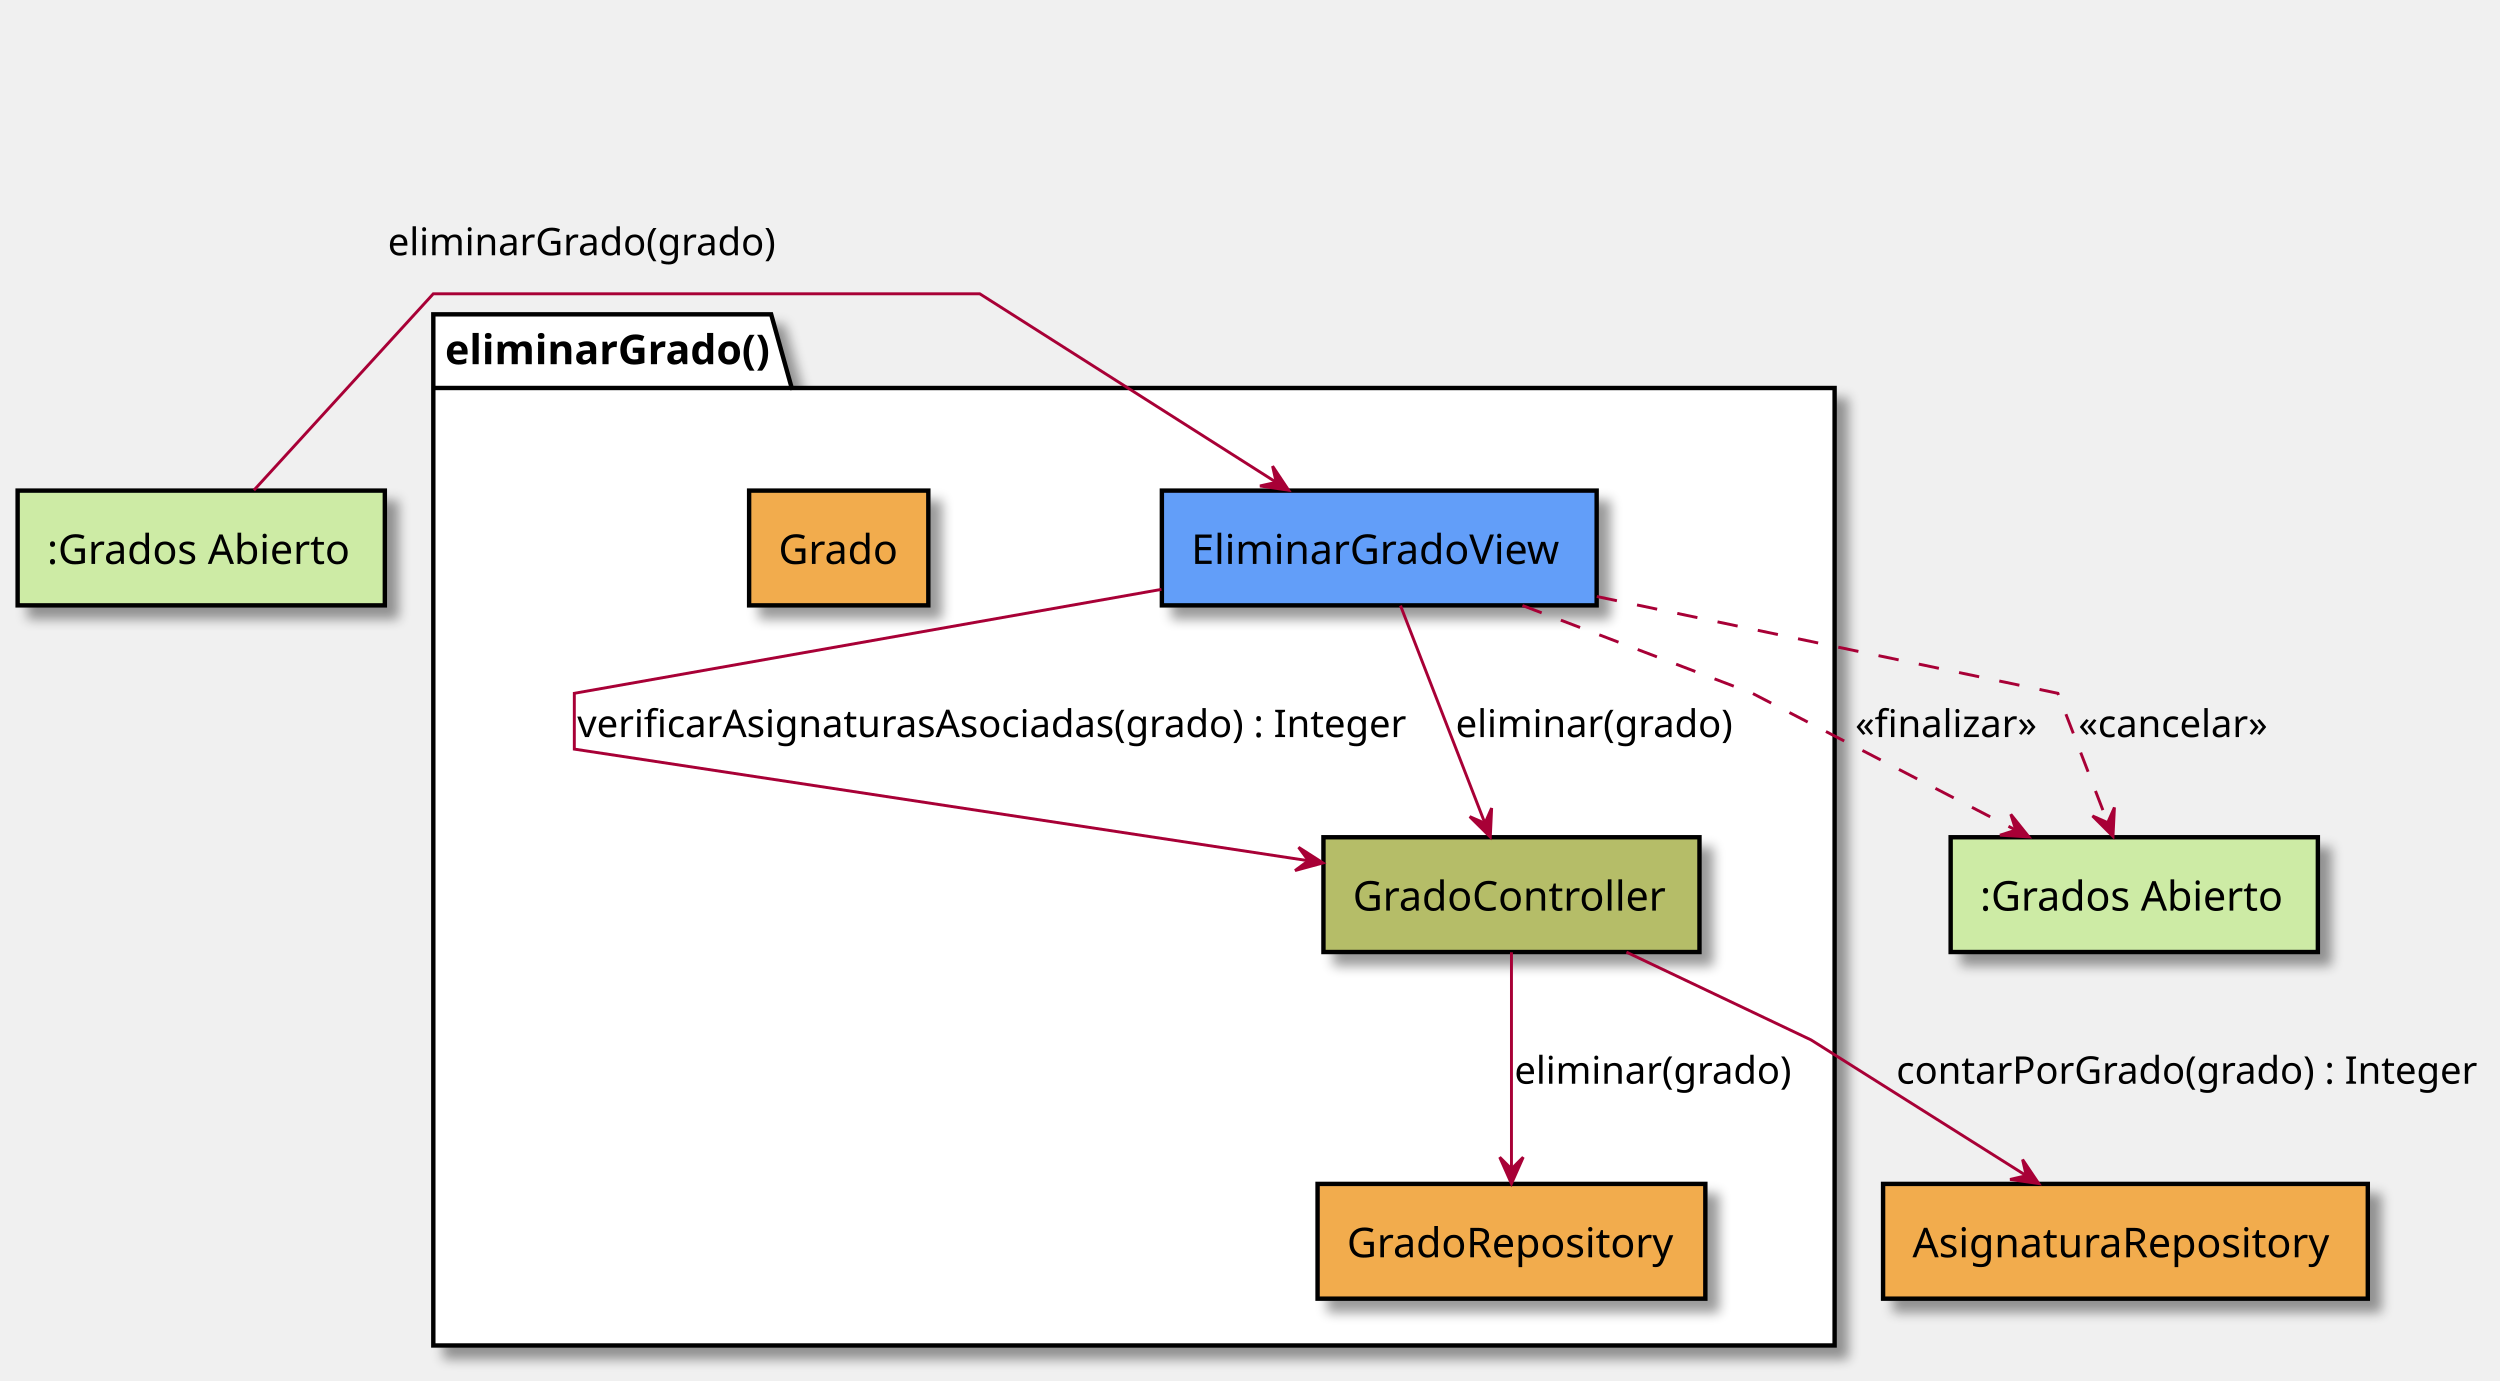
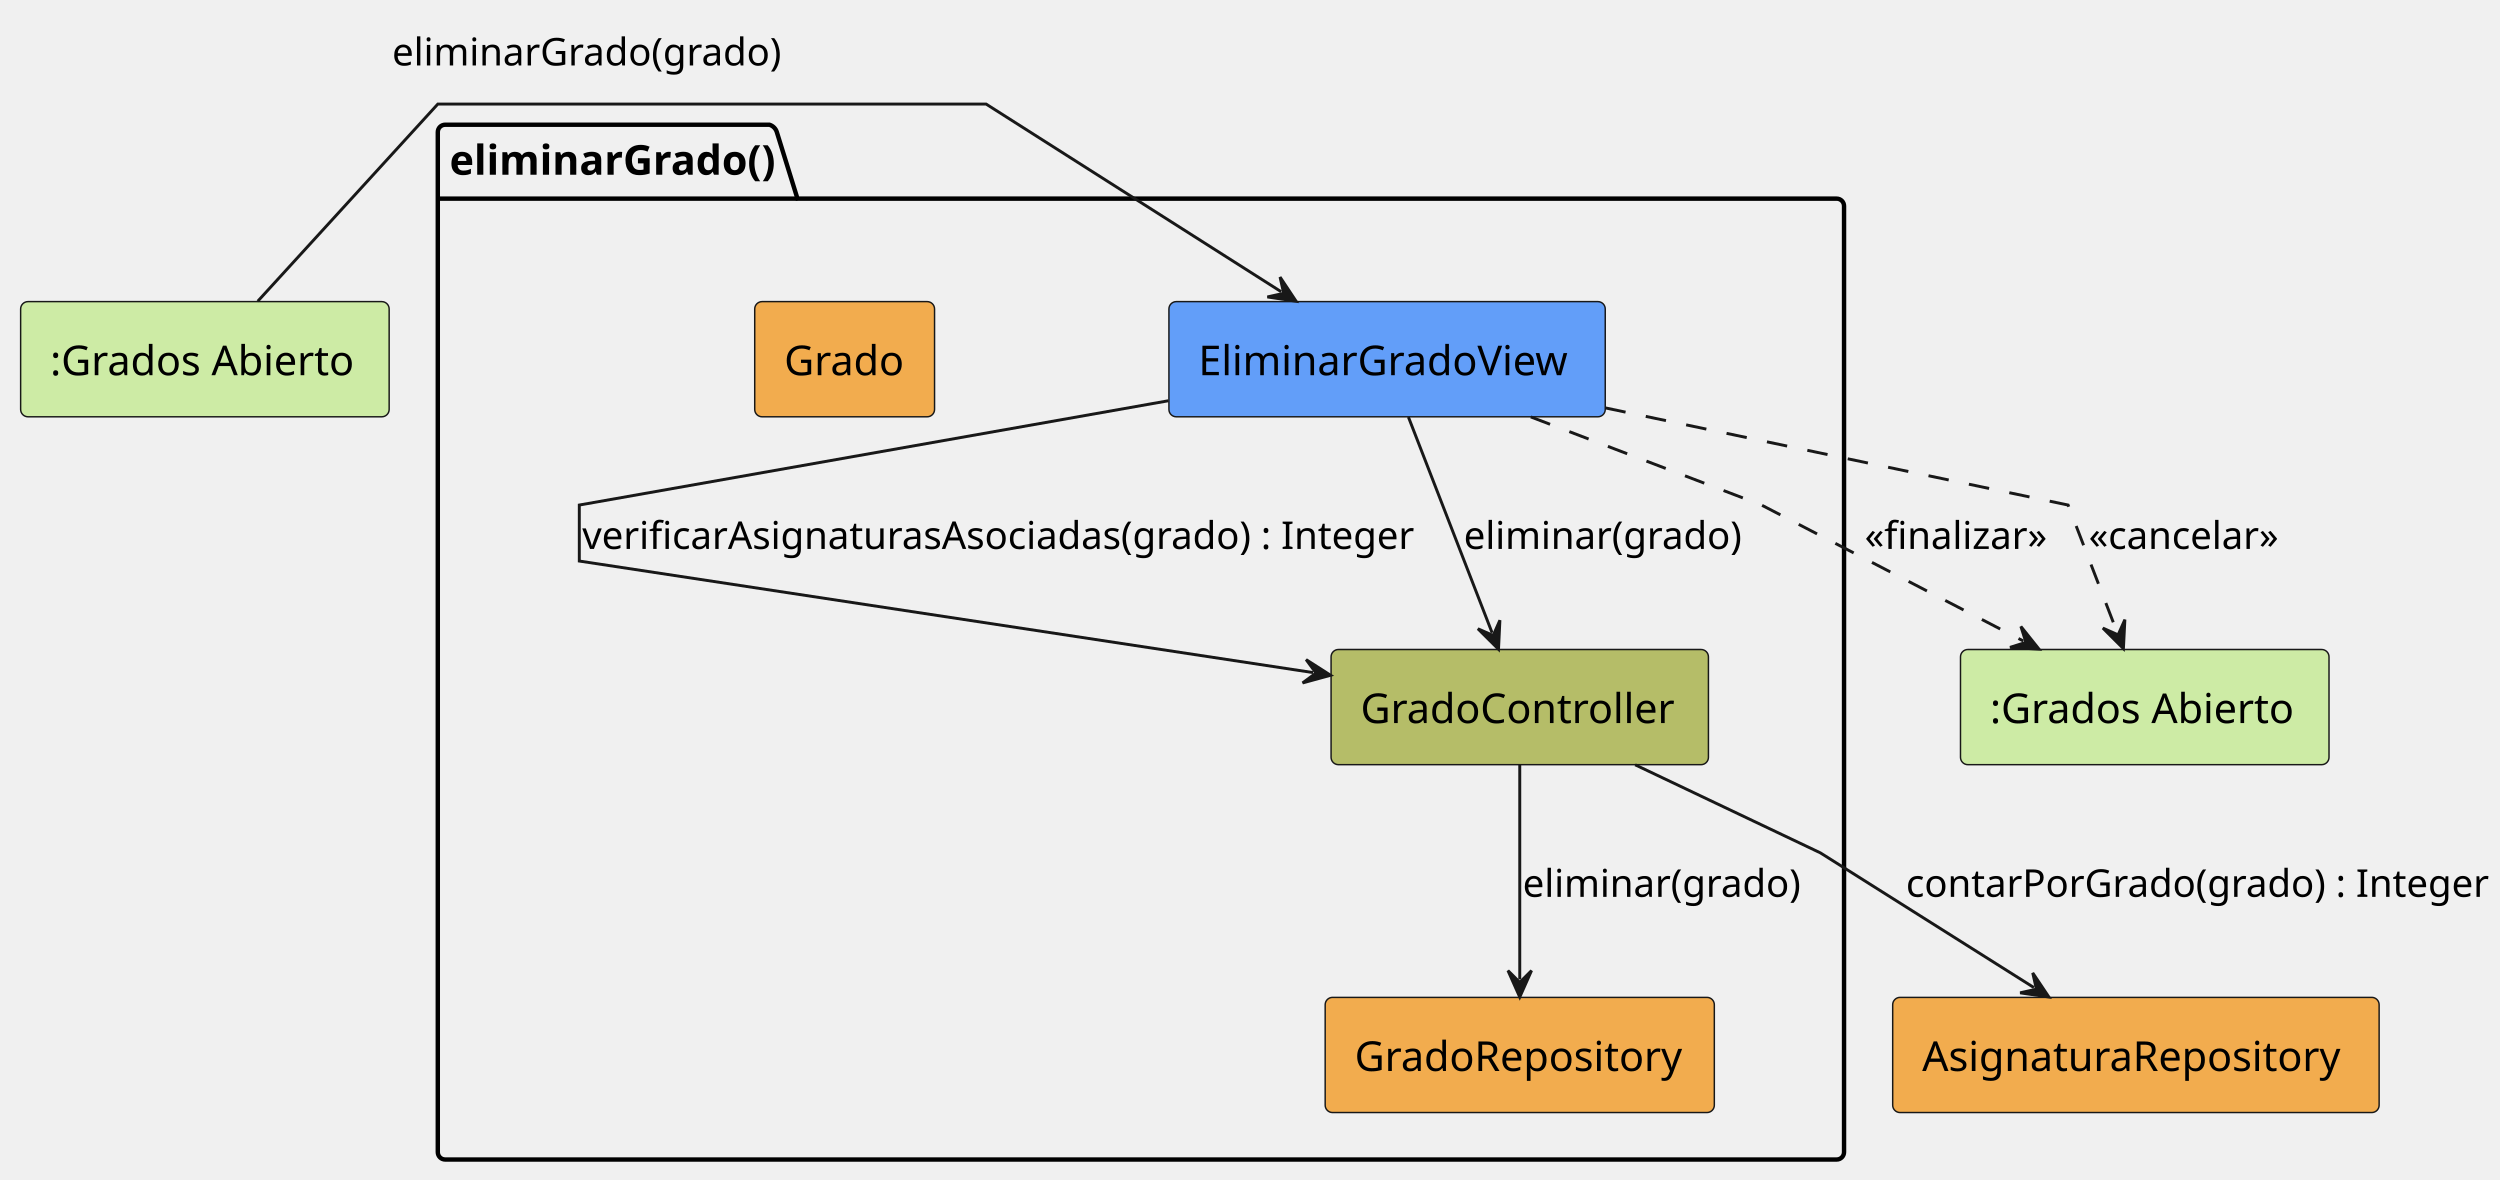
- <svg xmlns="http://www.w3.org/2000/svg" contentScriptType="application/ecmascript" contentStyleType="text/css" height="470px" preserveAspectRatio="none" style="width:851px;height:470px;" version="1.1" viewBox="0 0 851 470" width="851px" zoomAndPan="magnify">
-   <defs>
-     <filter height="300%" id="f1qbltc0h5uncv" width="300%" x="-1" y="-1">
-       <feGaussianBlur result="blurOut" stdDeviation="2.0" />
-       <feColorMatrix in="blurOut" result="blurOut2" type="matrix" values="0 0 0 0 0 0 0 0 0 0 0 0 0 0 0 0 0 0 .4 0" />
-       <feOffset dx="4.0" dy="4.0" in="blurOut2" result="blurOut3" />
-       <feBlend in="SourceGraphic" in2="blurOut3" mode="normal" />
-     </filter>
-   </defs>
+ <svg xmlns="http://www.w3.org/2000/svg" contentStyleType="text/css" height="400px" preserveAspectRatio="none" style="width:848px;height:400px;background:#FFFFFF;" version="1.1" viewBox="0 0 848 400" width="848px" zoomAndPan="magnify">
+   <defs />
  <g>
-     <polygon fill="#FFFFFF" filter="url(#f1qbltc0h5uncv)" points="147.5,107,262.5,107,269.5,132.068,624.5,132.068,624.5,458,147.5,458,147.5,107" style="stroke: #000000; stroke-width: 1.5;" />
-     <line style="stroke: #000000; stroke-width: 1.5;" x1="147.5" x2="269.5" y1="132.068" y2="132.068" />
-     <text fill="#000000" font-family="sans-serif" font-size="14" font-weight="bold" lengthAdjust="spacingAndGlyphs" textLength="109" x="151.5" y="123.966">eliminarGrado()</text>
-     <rect fill="#629EF9" filter="url(#f1qbltc0h5uncv)" height="39.068" style="stroke: #000000; stroke-width: 1.5;" width="148" x="395.5" y="167" />
-     <text fill="#000000" font-family="sans-serif" font-size="14" lengthAdjust="spacingAndGlyphs" textLength="128" x="405.5" y="191.966">EliminarGradoView</text>
-     <rect fill="#B5BD68" filter="url(#f1qbltc0h5uncv)" height="39.068" style="stroke: #000000; stroke-width: 1.5;" width="128" x="450.5" y="285" />
-     <text fill="#000000" font-family="sans-serif" font-size="14" lengthAdjust="spacingAndGlyphs" textLength="108" x="460.5" y="309.966">GradoController</text>
-     <rect fill="#F2AC4E" filter="url(#f1qbltc0h5uncv)" height="39.068" style="stroke: #000000; stroke-width: 1.5;" width="132" x="448.5" y="403" />
-     <text fill="#000000" font-family="sans-serif" font-size="14" lengthAdjust="spacingAndGlyphs" textLength="112" x="458.5" y="427.966">GradoRepository</text>
-     <rect fill="#F2AC4E" filter="url(#f1qbltc0h5uncv)" height="39.068" style="stroke: #000000; stroke-width: 1.5;" width="61" x="255" y="167" />
-     <text fill="#000000" font-family="sans-serif" font-size="14" lengthAdjust="spacingAndGlyphs" textLength="41" x="265" y="191.966">Grado</text>
-     <rect fill="#CDEBA5" filter="url(#f1qbltc0h5uncv)" height="39.068" style="stroke: #000000; stroke-width: 1.5;" width="125" x="6" y="167" />
-     <text fill="#000000" font-family="sans-serif" font-size="14" lengthAdjust="spacingAndGlyphs" textLength="105" x="16" y="191.966">:Grados Abierto</text>
-     <rect fill="#F2AC4E" filter="url(#f1qbltc0h5uncv)" height="39.068" style="stroke: #000000; stroke-width: 1.5;" width="165" x="641" y="403" />
-     <text fill="#000000" font-family="sans-serif" font-size="14" lengthAdjust="spacingAndGlyphs" textLength="145" x="651" y="427.966">AsignaturaRepository</text>
-     <rect fill="#CDEBA5" filter="url(#f1qbltc0h5uncv)" height="39.068" style="stroke: #000000; stroke-width: 1.5;" width="125" x="664" y="285" />
-     <text fill="#000000" font-family="sans-serif" font-size="14" lengthAdjust="spacingAndGlyphs" textLength="105" x="674" y="309.966">:Grados Abierto</text>
-     <path d="M86.43,166.87 C109.73,141.35 147.5,100 147.5,100 C147.5,100 333.5,100 333.5,100 C333.5,100 394.02,138.49 434.32,164.12 " fill="none" id="GradosAbierto-&gt;EliminarGradoView" style="stroke: #A80036; stroke-width: 1.0;" />
-     <polygon fill="#A80036" points="438.64,166.87,433.187,158.668,434.419,164.189,428.898,165.421,438.64,166.87" style="stroke: #A80036; stroke-width: 1.0;" />
-     <text fill="#000000" font-family="sans-serif" font-size="13" lengthAdjust="spacingAndGlyphs" textLength="129" x="132" y="86.897">eliminarGrado(grado)</text>
-     <path d="M395.35,200.62 C314.21,214.99 195.5,236 195.5,236 C195.5,236 195.5,255 195.5,255 C195.5,255 351.54,278.72 445.35,292.99 " fill="none" id="EliminarGradoView-&gt;GradoController" style="stroke: #A80036; stroke-width: 1.0;" />
-     <polygon fill="#A80036" points="450.33,293.74,442.039,288.423,445.388,292.983,440.828,296.331,450.33,293.74" style="stroke: #A80036; stroke-width: 1.0;" />
-     <text fill="#000000" font-family="sans-serif" font-size="13" lengthAdjust="spacingAndGlyphs" textLength="274" x="196.5" y="250.897">verificarAsignaturasAsociadas(grado) : Integer</text>
-     <path d="M476.73,206.14 C484.54,226.26 496.99,258.36 505.44,280.15 " fill="none" id="EliminarGradoView-&gt;GradoController-1" style="stroke: #A80036; stroke-width: 1.0;" />
-     <polygon fill="#A80036" points="507.29,284.91,507.75,275.072,505.475,280.251,500.296,277.976,507.29,284.91" style="stroke: #A80036; stroke-width: 1.0;" />
-     <text fill="#000000" font-family="sans-serif" font-size="13" lengthAdjust="spacingAndGlyphs" textLength="92" x="495.5" y="250.897">eliminar(grado)</text>
-     <path d="M553.64,324.11 C582.41,337.79 616.5,354 616.5,354 C616.5,354 658.11,380.25 689.44,400.01 " fill="none" id="GradoController-&gt;AsignaturaRepository" style="stroke: #A80036; stroke-width: 1.0;" />
-     <polygon fill="#A80036" points="693.98,402.88,688.488,394.705,689.746,400.22,684.231,401.478,693.98,402.88" style="stroke: #A80036; stroke-width: 1.0;" />
-     <text fill="#000000" font-family="sans-serif" font-size="13" lengthAdjust="spacingAndGlyphs" textLength="194" x="645.5" y="368.897">contarPorGrado(grado) : Integer</text>
-     <path d="M514.5,324.14 C514.5,344.18 514.5,376.09 514.5,397.88 " fill="none" id="GradoController-&gt;GradoRepository" style="stroke: #A80036; stroke-width: 1.0;" />
-     <polygon fill="#A80036" points="514.5,402.91,518.5,393.91,514.5,397.91,510.5,393.91,514.5,402.91" style="stroke: #A80036; stroke-width: 1.0;" />
-     <text fill="#000000" font-family="sans-serif" font-size="13" lengthAdjust="spacingAndGlyphs" textLength="92" x="515.5" y="368.897">eliminar(grado)</text>
-     <path d="M518.24,206.11 C554.05,219.79 596.5,236 596.5,236 C596.5,236 647.89,262.68 686.05,282.5 " fill="none" id="EliminarGradoView-&gt;GradosAbiertoSalida" style="stroke: #A80036; stroke-width: 1.0; stroke-dasharray: 7.0,7.0;" />
-     <polygon fill="#A80036" points="690.63,284.88,684.476,277.19,686.19,282.581,680.799,284.295,690.63,284.88" style="stroke: #A80036; stroke-width: 1.0;" />
-     <text fill="#000000" font-family="sans-serif" font-size="13" lengthAdjust="spacingAndGlyphs" textLength="60" x="631.5" y="250.897">«finalizar»</text>
-     <path d="M543.54,203.05 C611.11,217.23 700.5,236 700.5,236 C700.5,236 709.9,260.41 717.4,279.87 " fill="none" id="EliminarGradoView-&gt;GradosAbiertoSalida-1" style="stroke: #A80036; stroke-width: 1.0; stroke-dasharray: 7.0,7.0;" />
-     <polygon fill="#A80036" points="719.26,284.7,719.746,274.863,717.457,280.036,712.284,277.747,719.26,284.7" style="stroke: #A80036; stroke-width: 1.0;" />
-     <text fill="#000000" font-family="sans-serif" font-size="13" lengthAdjust="spacingAndGlyphs" textLength="63" x="707.5" y="250.897">«cancelar»</text>
+     <g id="cluster_eliminarGrado">
+       <path d="M151,42.309 L261,42.309 A3.75,3.75 0 0 1 263.5,44.809 L270.5,67.377 L623,67.377 A2.5,2.5 0 0 1 625.5,69.877 L625.5,390.809 A2.5,2.5 0 0 1 623,393.309 L151,393.309 A2.5,2.5 0 0 1 148.5,390.809 L148.5,44.809 A2.5,2.5 0 0 1 151,42.309 " fill="none" style="stroke:#000000;stroke-width:1.5;" />
+       <line style="stroke:#000000;stroke-width:1.5;" x1="148.5" x2="270.5" y1="67.377" y2="67.377" />
+       <text fill="#000000" font-family="sans-serif" font-size="14" font-weight="bold" lengthAdjust="spacing" textLength="109" x="152.5" y="59.275">eliminarGrado()</text>
+     </g>
+     <g id="elem_EliminarGradoView">
+       <rect fill="#629EF9" height="39.068" rx="2.5" ry="2.5" style="stroke:#181818;stroke-width:0.5;" width="148" x="396.5" y="102.309" />
+       <text fill="#000000" font-family="sans-serif" font-size="14" lengthAdjust="spacing" textLength="128" x="406.5" y="127.275">EliminarGradoView</text>
+     </g>
+     <g id="elem_GradoController">
+       <rect fill="#B5BD68" height="39.068" rx="2.5" ry="2.5" style="stroke:#181818;stroke-width:0.5;" width="128" x="451.5" y="220.309" />
+       <text fill="#000000" font-family="sans-serif" font-size="14" lengthAdjust="spacing" textLength="108" x="461.5" y="245.275">GradoController</text>
+     </g>
+     <g id="elem_GradoRepository">
+       <rect fill="#F2AC4E" height="39.068" rx="2.5" ry="2.5" style="stroke:#181818;stroke-width:0.5;" width="132" x="449.5" y="338.309" />
+       <text fill="#000000" font-family="sans-serif" font-size="14" lengthAdjust="spacing" textLength="112" x="459.5" y="363.275">GradoRepository</text>
+     </g>
+     <g id="elem_Grado">
+       <rect fill="#F2AC4E" height="39.068" rx="2.5" ry="2.5" style="stroke:#181818;stroke-width:0.5;" width="61" x="256" y="102.309" />
+       <text fill="#000000" font-family="sans-serif" font-size="14" lengthAdjust="spacing" textLength="41" x="266" y="127.275">Grado</text>
+     </g>
+     <g id="elem_GradosAbierto">
+       <rect fill="#CDEBA5" height="39.068" rx="2.5" ry="2.5" style="stroke:#181818;stroke-width:0.5;" width="125" x="7" y="102.309" />
+       <text fill="#000000" font-family="sans-serif" font-size="14" lengthAdjust="spacing" textLength="105" x="17" y="127.275">:Grados Abierto</text>
+     </g>
+     <g id="elem_AsignaturaRepository">
+       <rect fill="#F2AC4E" height="39.068" rx="2.5" ry="2.5" style="stroke:#181818;stroke-width:0.5;" width="165" x="642" y="338.309" />
+       <text fill="#000000" font-family="sans-serif" font-size="14" lengthAdjust="spacing" textLength="145" x="652" y="363.275">AsignaturaRepository</text>
+     </g>
+     <g id="elem_GradosAbiertoSalida">
+       <rect fill="#CDEBA5" height="39.068" rx="2.5" ry="2.5" style="stroke:#181818;stroke-width:0.5;" width="125" x="665" y="220.309" />
+       <text fill="#000000" font-family="sans-serif" font-size="14" lengthAdjust="spacing" textLength="105" x="675" y="245.275">:Grados Abierto</text>
+     </g>
+     <g id="link_GradosAbierto_EliminarGradoView">
+       <path d="M87.43,102.179 C110.73,76.659 148.5,35.309 148.5,35.309 C148.5,35.309 334.5,35.309 334.5,35.309 C334.5,35.309 394.447,73.439 434.577,98.959 " fill="none" id="GradosAbierto-to-EliminarGradoView" style="stroke:#181818;stroke-width:1.0;" />
+       <polygon fill="#181818" points="439.64,102.179,434.192,93.974,435.421,99.496,429.899,100.725,439.64,102.179" style="stroke:#181818;stroke-width:1.0;" />
+       <text fill="#000000" font-family="sans-serif" font-size="13" lengthAdjust="spacing" textLength="129" x="133" y="22.206">eliminarGrado(grado)</text>
+     </g>
+     <g id="link_EliminarGradoView_GradoController">
+       <path d="M396.35,135.929 C315.21,150.299 196.5,171.309 196.5,171.309 C196.5,171.309 196.5,190.309 196.5,190.309 C196.5,190.309 352.248,213.987 445.398,228.147 " fill="none" id="EliminarGradoView-to-GradoController" style="stroke:#181818;stroke-width:1.0;" />
+       <polygon fill="#181818" points="451.33,229.049,443.033,223.742,446.387,228.298,441.831,231.651,451.33,229.049" style="stroke:#181818;stroke-width:1.0;" />
+       <text fill="#000000" font-family="sans-serif" font-size="13" lengthAdjust="spacing" textLength="274" x="197.5" y="186.206">verificarAsignaturasAsociadas(grado) : Integer</text>
+     </g>
+     <g id="link_EliminarGradoView_GradoController">
+       <path d="M477.73,141.449 C486.13,163.089 497.73,192.995 506.12,214.625 " fill="none" id="EliminarGradoView-to-GradoController-1" style="stroke:#181818;stroke-width:1.0;" />
+       <polygon fill="#181818" points="508.29,220.219,508.765,210.382,506.482,215.557,501.306,213.275,508.29,220.219" style="stroke:#181818;stroke-width:1.0;" />
+       <text fill="#000000" font-family="sans-serif" font-size="13" lengthAdjust="spacing" textLength="92" x="496.5" y="186.206">eliminar(grado)</text>
+     </g>
+     <g id="link_GradoController_AsignaturaRepository">
+       <path d="M554.64,259.419 C583.41,273.099 617.5,289.309 617.5,289.309 C617.5,289.309 658.236,315.008 689.905,334.988 " fill="none" id="GradoController-to-AsignaturaRepository" style="stroke:#181818;stroke-width:1.0;" />
+       <polygon fill="#181818" points="694.98,338.189,689.503,330.004,690.751,335.521,685.234,336.77,694.98,338.189" style="stroke:#181818;stroke-width:1.0;" />
+       <text fill="#000000" font-family="sans-serif" font-size="13" lengthAdjust="spacing" textLength="194" x="646.5" y="304.206">contarPorGrado(grado) : Integer</text>
+     </g>
+     <g id="link_GradoController_GradoRepository">
+       <path d="M515.5,259.449 C515.5,281.089 515.5,310.589 515.5,332.219 " fill="none" id="GradoController-to-GradoRepository" style="stroke:#181818;stroke-width:1.0;" />
+       <polygon fill="#181818" points="515.5,338.219,519.5,329.219,515.5,333.219,511.5,329.219,515.5,338.219" style="stroke:#181818;stroke-width:1.0;" />
+       <text fill="#000000" font-family="sans-serif" font-size="13" lengthAdjust="spacing" textLength="92" x="516.5" y="304.206">eliminar(grado)</text>
+     </g>
+     <g id="link_EliminarGradoView_GradosAbiertoSalida">
+       <path d="M519.24,141.419 C555.05,155.099 597.5,171.309 597.5,171.309 C597.5,171.309 647.825,197.444 686.305,217.424 " fill="none" id="EliminarGradoView-to-GradosAbiertoSalida" style="stroke:#181818;stroke-width:1.0;stroke-dasharray:7.0,7.0;" />
+       <polygon fill="#181818" points="691.63,220.189,685.486,212.492,687.192,217.885,681.799,219.592,691.63,220.189" style="stroke:#181818;stroke-width:1.0;" />
+       <text fill="#000000" font-family="sans-serif" font-size="13" lengthAdjust="spacing" textLength="60" x="632.5" y="186.206">«finalizar»</text>
+     </g>
+     <g id="link_EliminarGradoView_GradosAbiertoSalida">
+       <path d="M544.54,138.359 C612.11,152.539 701.5,171.309 701.5,171.309 C701.5,171.309 710.402,194.43 718.102,214.41 " fill="none" id="EliminarGradoView-to-GradosAbiertoSalida-1" style="stroke:#181818;stroke-width:1.0;stroke-dasharray:7.0,7.0;" />
+       <polygon fill="#181818" points="720.26,220.009,720.756,210.173,718.462,215.344,713.291,213.049,720.26,220.009" style="stroke:#181818;stroke-width:1.0;" />
+       <text fill="#000000" font-family="sans-serif" font-size="13" lengthAdjust="spacing" textLength="63" x="708.5" y="186.206">«cancelar»</text>
+     </g>
  </g>
</svg>
